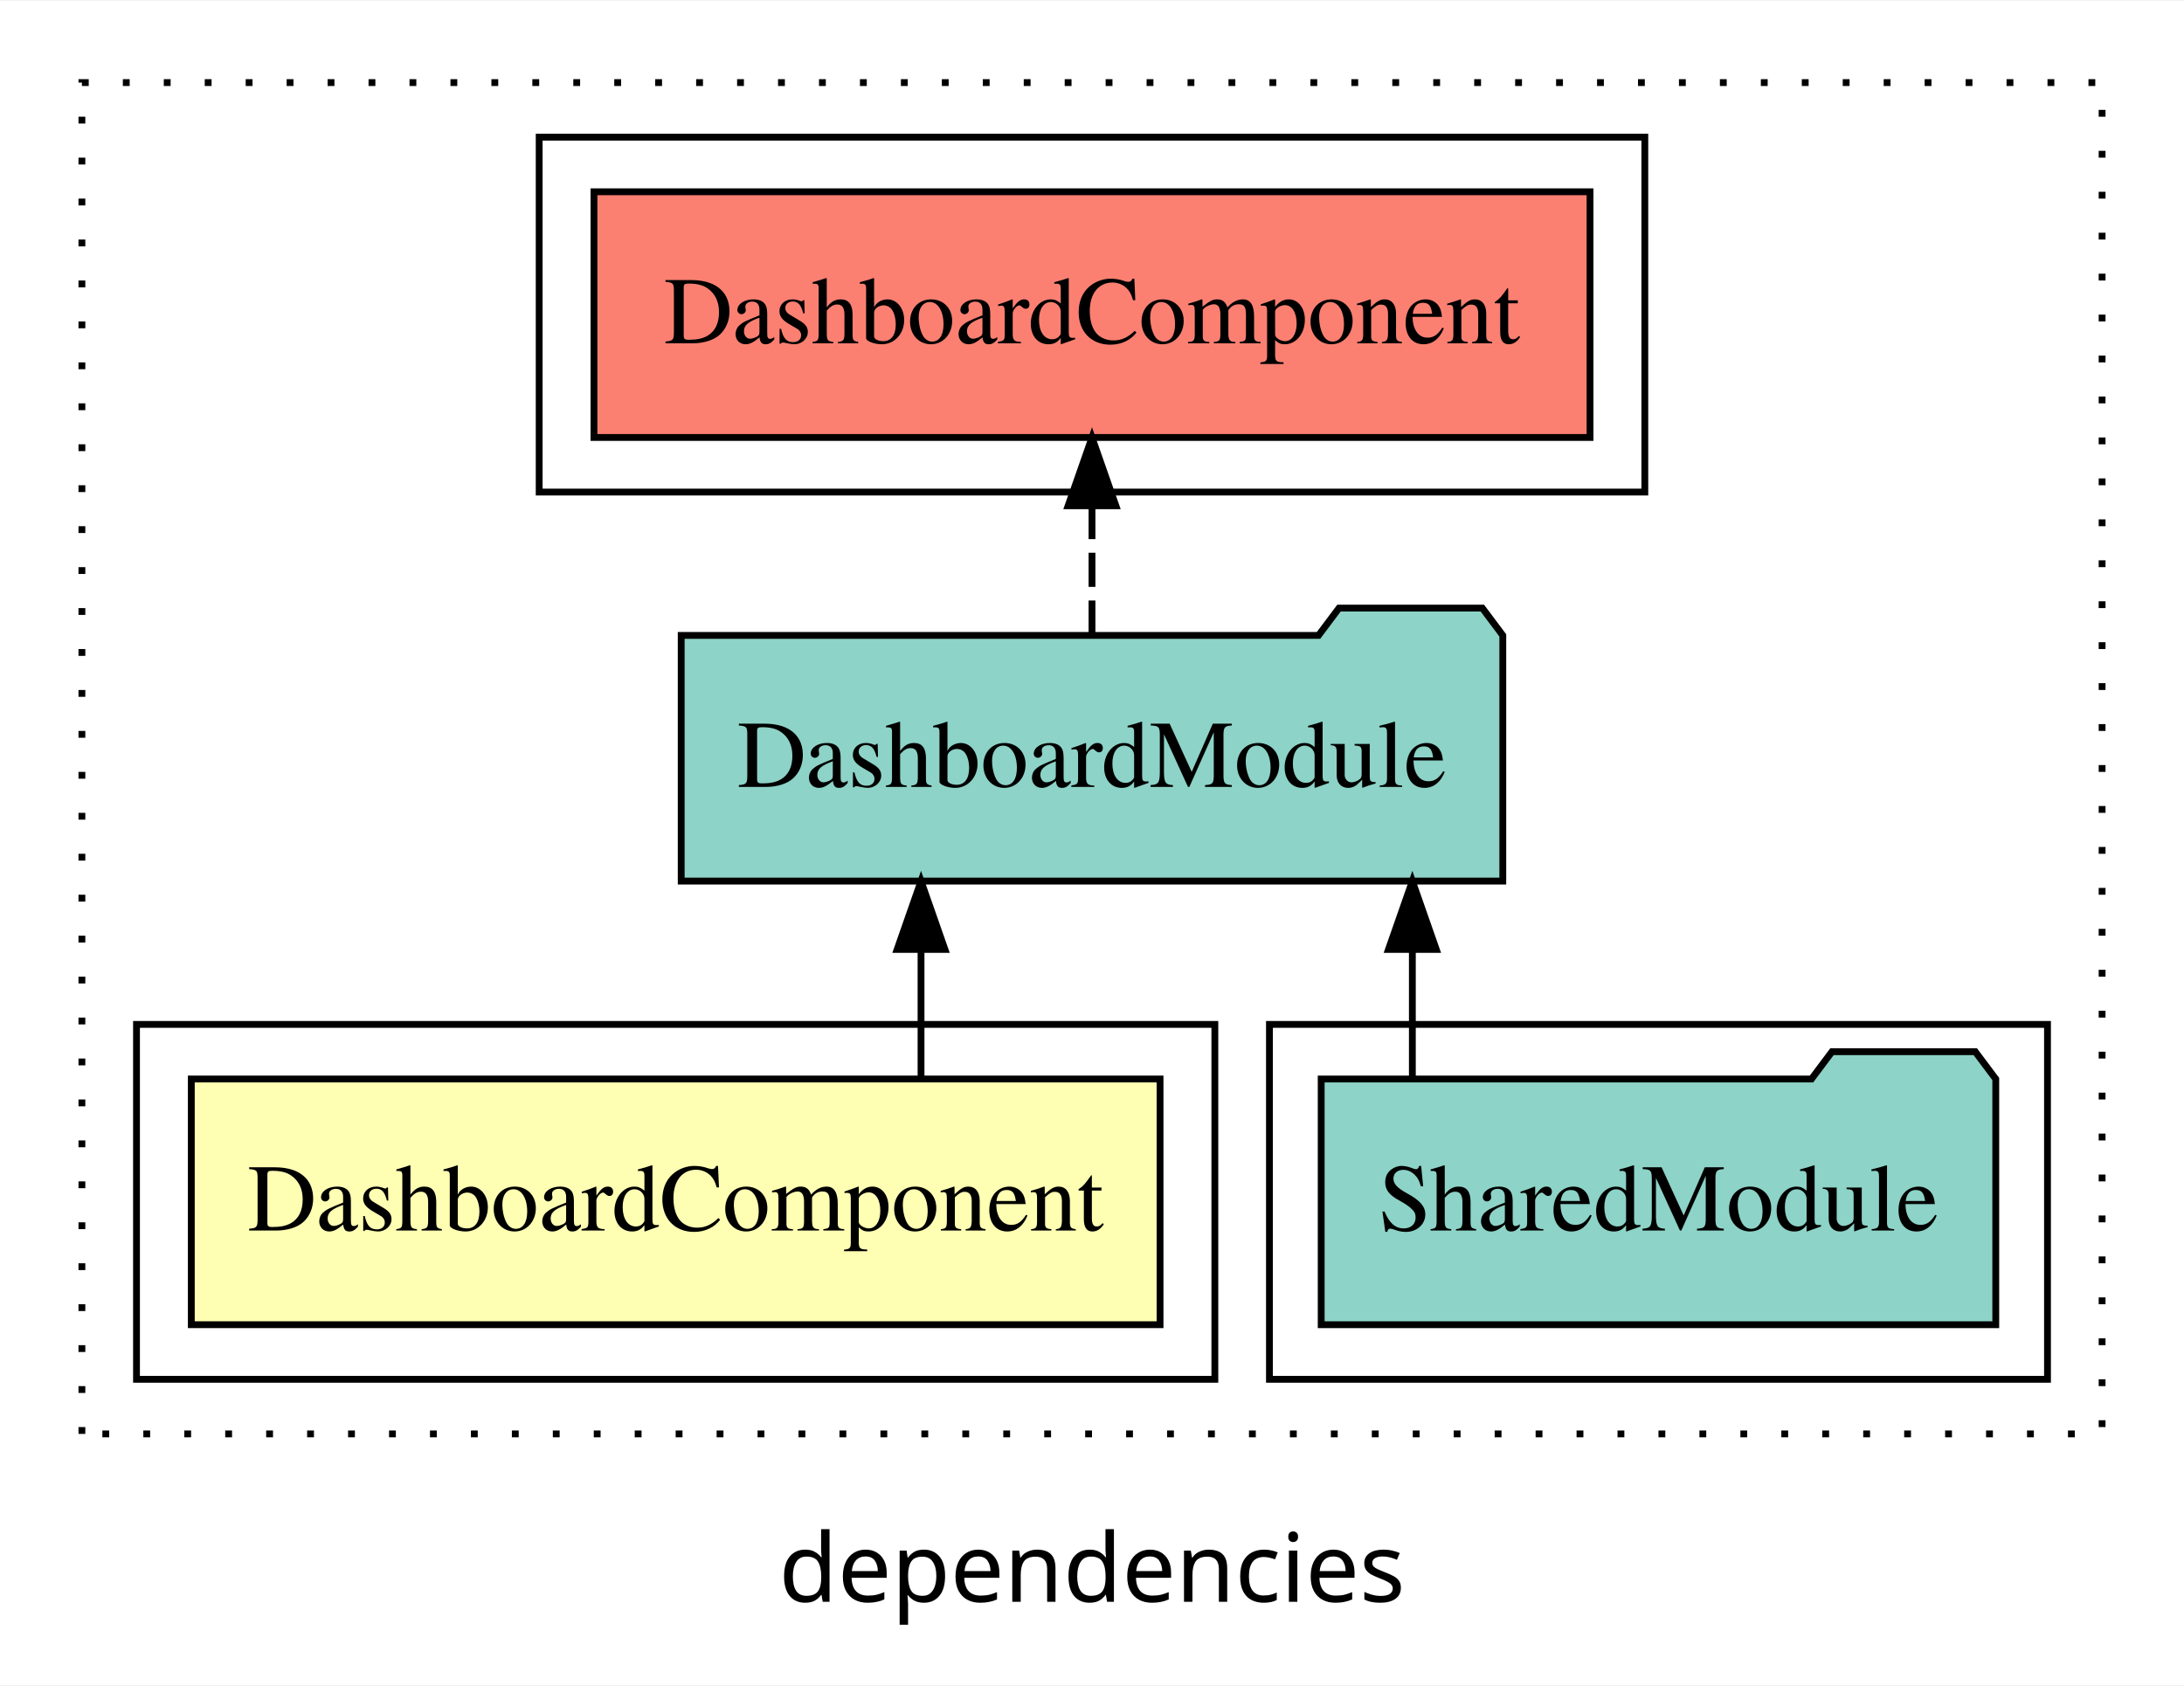
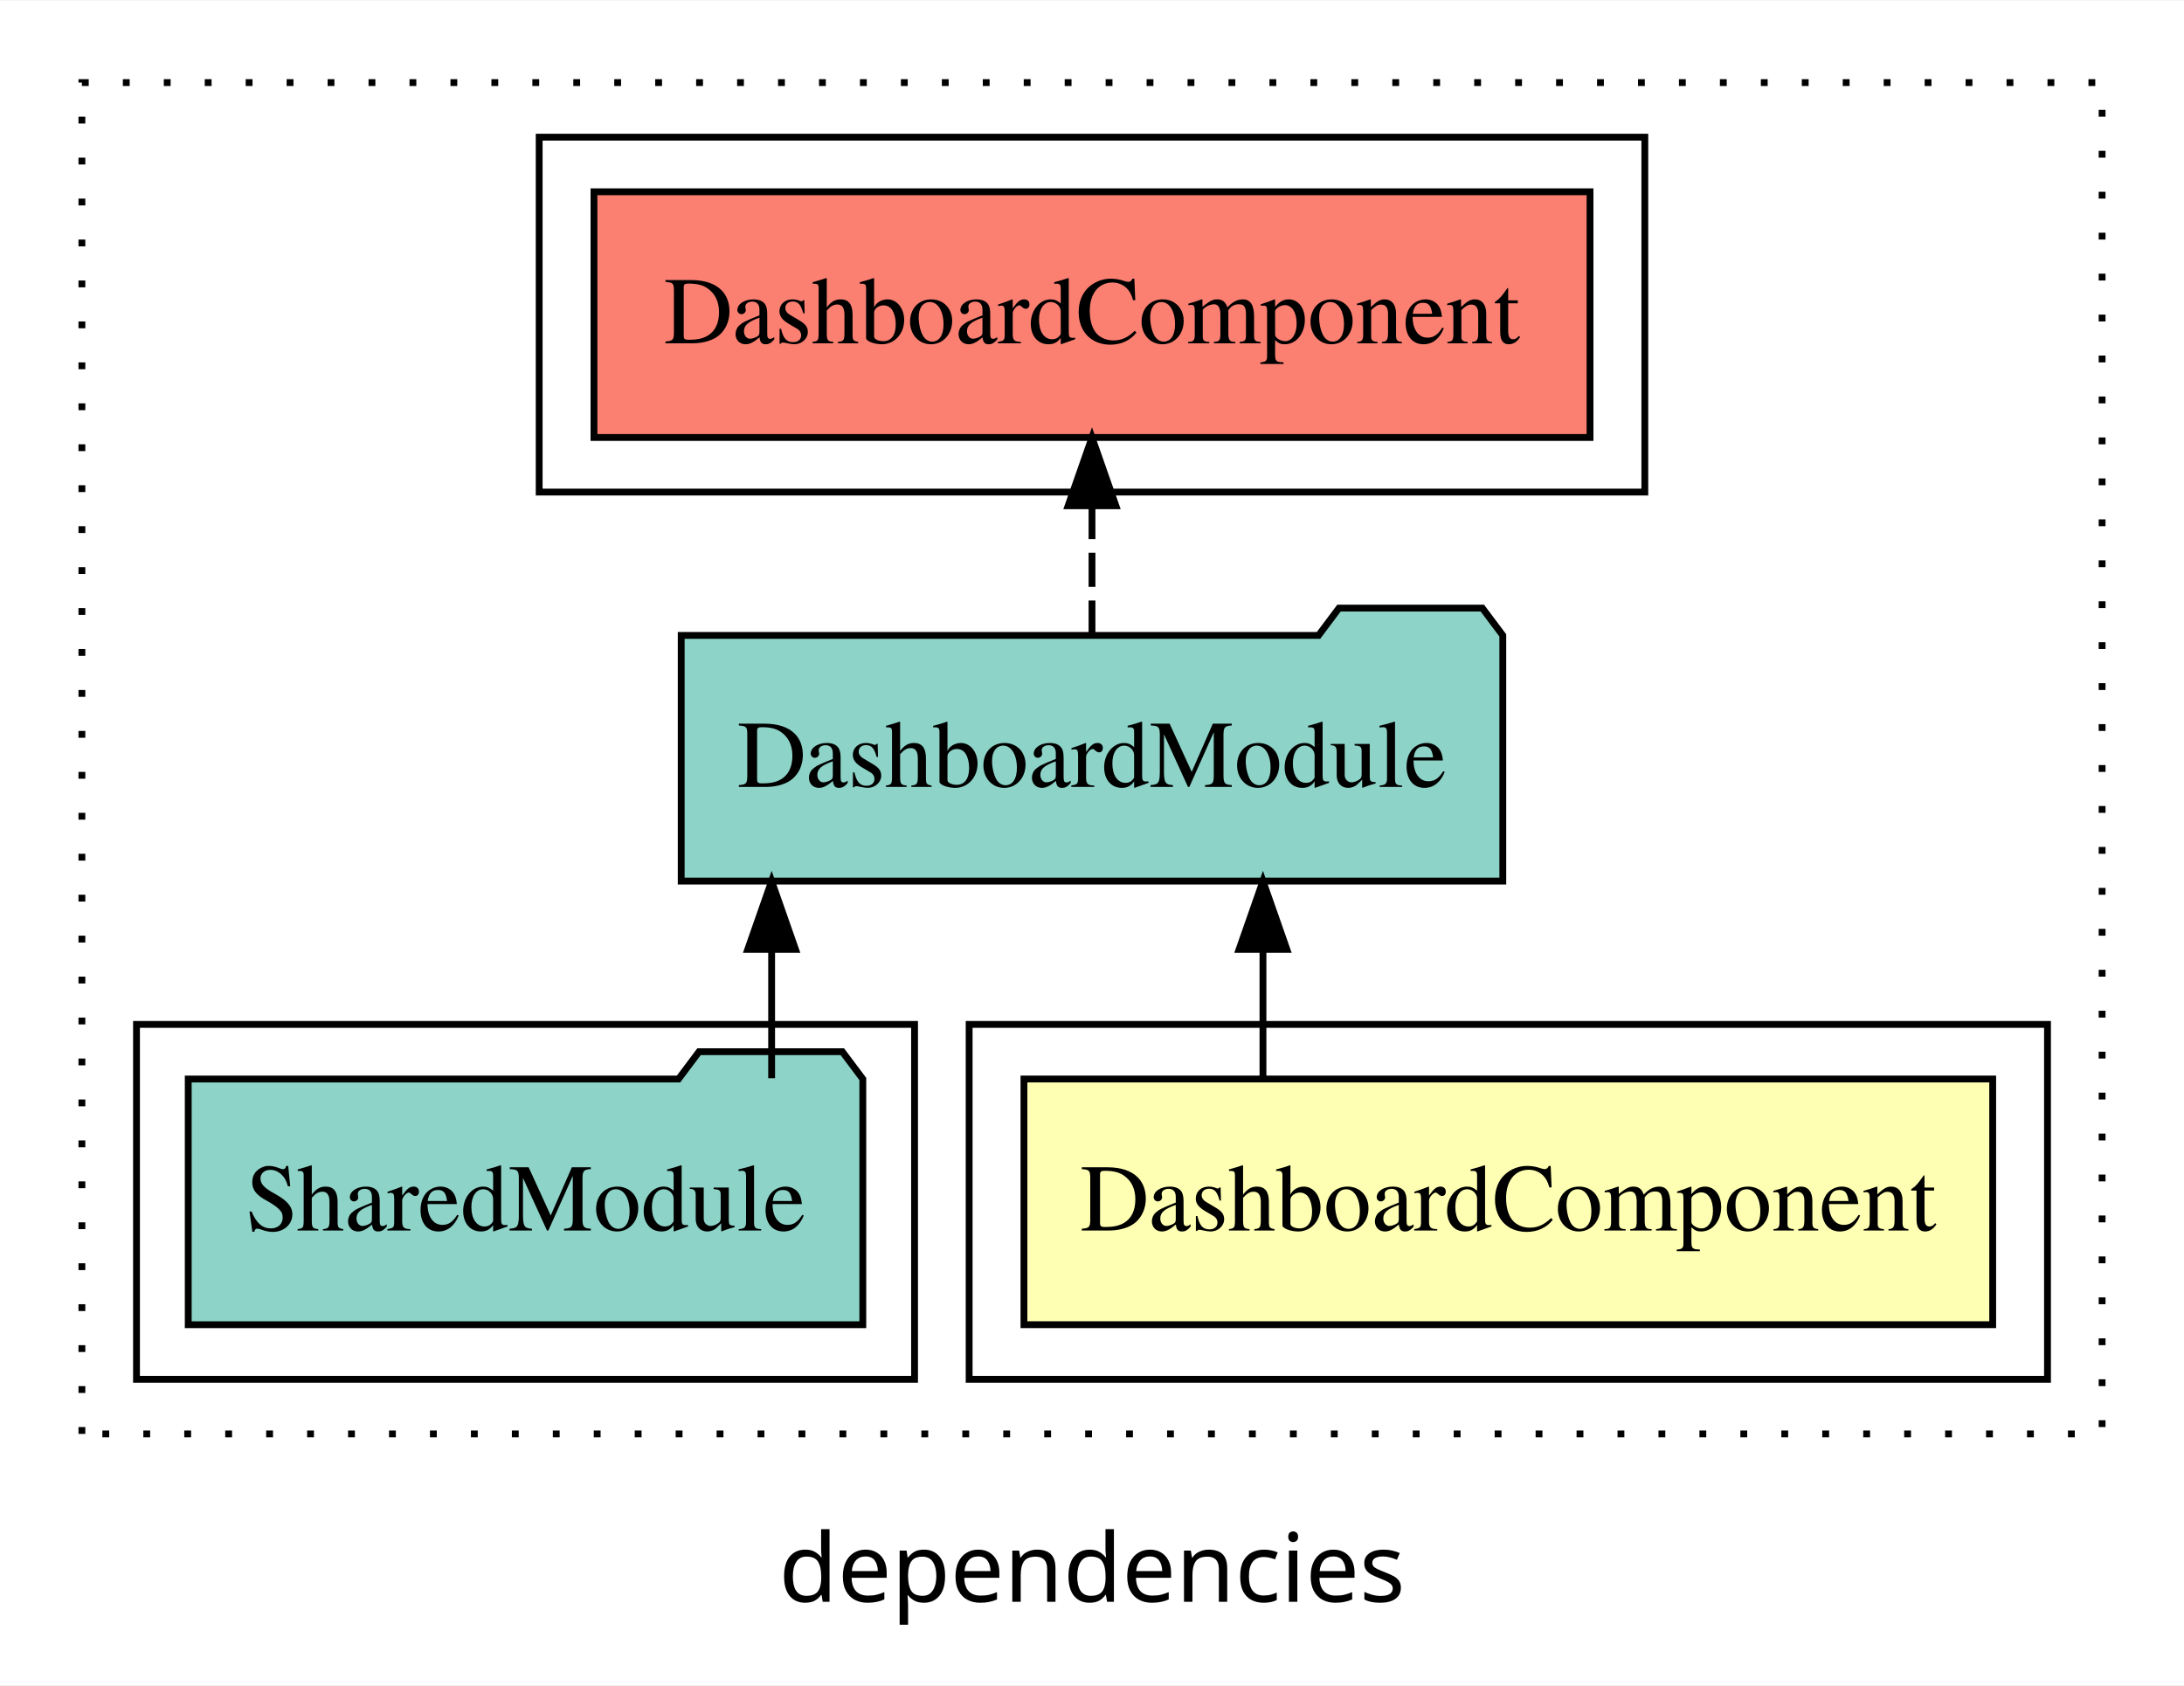
<svg xmlns="http://www.w3.org/2000/svg" width="320pt" height="247pt" viewBox="0.00 0.00 320.00 246.80">
  <g id="graph0" class="graph" transform="scale(1 1) rotate(0) translate(4 242.8)">
    <polygon fill="white" stroke="transparent" points="-4,4 -4,-242.8 316,-242.8 316,4 -4,4" />
    <text text-anchor="middle" x="156" y="-8.2" font-family="sans-serif" font-size="14.00">dependencies</text>
    <g id="clust1" class="cluster">
      <polygon fill="none" stroke="black" stroke-dasharray="1,5" points="8,-32.8 8,-230.8 304,-230.8 304,-32.8 8,-32.8" />
    </g>
    <g id="clust5" class="cluster">
      <polygon fill="none" stroke="black" points="75,-170.8 75,-222.8 237,-222.8 237,-170.8 75,-170.8" />
    </g>
+     <g id="clust2" class="cluster">
+       <polygon fill="none" stroke="black" points="138,-40.8 138,-92.8 296,-92.8 296,-40.8 138,-40.8" />
+     </g>
    <g id="clust4" class="cluster">
-       <polygon fill="none" stroke="black" points="182,-40.8 182,-92.8 296,-92.8 296,-40.8 182,-40.8" />
-     </g>
-     <g id="clust2" class="cluster">
-       <polygon fill="none" stroke="black" points="16,-40.8 16,-92.8 174,-92.8 174,-40.8 16,-40.8" />
+       <polygon fill="none" stroke="black" points="16,-40.8 16,-92.8 130,-92.8 130,-40.8 16,-40.8" />
    </g>
    <g id="node1" class="node">
-       <polygon fill="#ffffb3" stroke="black" points="165.97,-84.8 24.03,-84.8 24.03,-48.8 165.97,-48.8 165.97,-84.8" />
-       <text text-anchor="middle" x="95" y="-62.6" font-family="Times,serif" font-size="14.00">DashboardComponent</text>
+       <polygon fill="#ffffb3" stroke="black" points="287.97,-84.8 146.03,-84.8 146.03,-48.8 287.97,-48.8 287.97,-84.8" />
+       <text text-anchor="middle" x="217" y="-62.6" font-family="Times,serif" font-size="14.00">DashboardComponent</text>
    </g>
    <g id="node2" class="node">
      <polygon fill="#8dd3c7" stroke="black" points="216.19,-149.8 213.19,-153.8 192.19,-153.8 189.19,-149.8 95.81,-149.8 95.81,-113.8 216.19,-113.8 216.19,-149.8" />
      <text text-anchor="middle" x="156" y="-127.6" font-family="Times,serif" font-size="14.00">DashboardModule</text>
    </g>
    <g id="edge1" class="edge">
-       <path fill="none" stroke="black" d="M130.95,-84.91C130.95,-84.91 130.95,-103.79 130.95,-103.79" />
-       <polygon fill="black" stroke="black" points="127.45,-103.79 130.95,-113.79 134.45,-103.79 127.45,-103.79" />
+       <path fill="none" stroke="black" d="M181.05,-84.91C181.05,-84.91 181.05,-103.79 181.05,-103.79" />
+       <polygon fill="black" stroke="black" points="177.55,-103.79 181.05,-113.79 184.55,-103.79 177.55,-103.79" />
    </g>
    <g id="node4" class="node">
      <polygon fill="#fb8072" stroke="black" points="228.97,-214.8 83.03,-214.8 83.03,-178.8 228.97,-178.8 228.97,-214.8" />
      <text text-anchor="middle" x="156" y="-192.6" font-family="Times,serif" font-size="14.00">DashboardComponent </text>
    </g>
    <g id="edge3" class="edge">
      <path fill="none" stroke="black" stroke-dasharray="5,2" d="M156,-149.91C156,-149.91 156,-168.79 156,-168.79" />
      <polygon fill="black" stroke="black" points="152.5,-168.79 156,-178.79 159.5,-168.79 152.5,-168.79" />
    </g>
    <g id="node3" class="node">
-       <polygon fill="#8dd3c7" stroke="black" points="288.42,-84.8 285.42,-88.8 264.42,-88.8 261.42,-84.8 189.58,-84.8 189.58,-48.8 288.42,-48.8 288.42,-84.8" />
-       <text text-anchor="middle" x="239" y="-62.6" font-family="Times,serif" font-size="14.00">SharedModule</text>
+       <polygon fill="#8dd3c7" stroke="black" points="122.42,-84.8 119.42,-88.8 98.42,-88.8 95.42,-84.8 23.58,-84.8 23.58,-48.8 122.42,-48.8 122.42,-84.8" />
+       <text text-anchor="middle" x="73" y="-62.6" font-family="Times,serif" font-size="14.00">SharedModule</text>
    </g>
    <g id="edge2" class="edge">
-       <path fill="none" stroke="black" d="M202.94,-84.91C202.94,-84.91 202.94,-103.79 202.94,-103.79" />
-       <polygon fill="black" stroke="black" points="199.44,-103.79 202.94,-113.79 206.44,-103.79 199.44,-103.79" />
+       <path fill="none" stroke="black" d="M109.06,-84.91C109.06,-84.91 109.06,-103.79 109.06,-103.79" />
+       <polygon fill="black" stroke="black" points="105.56,-103.79 109.06,-113.79 112.56,-103.79 105.56,-103.79" />
    </g>
  </g>
</svg>
